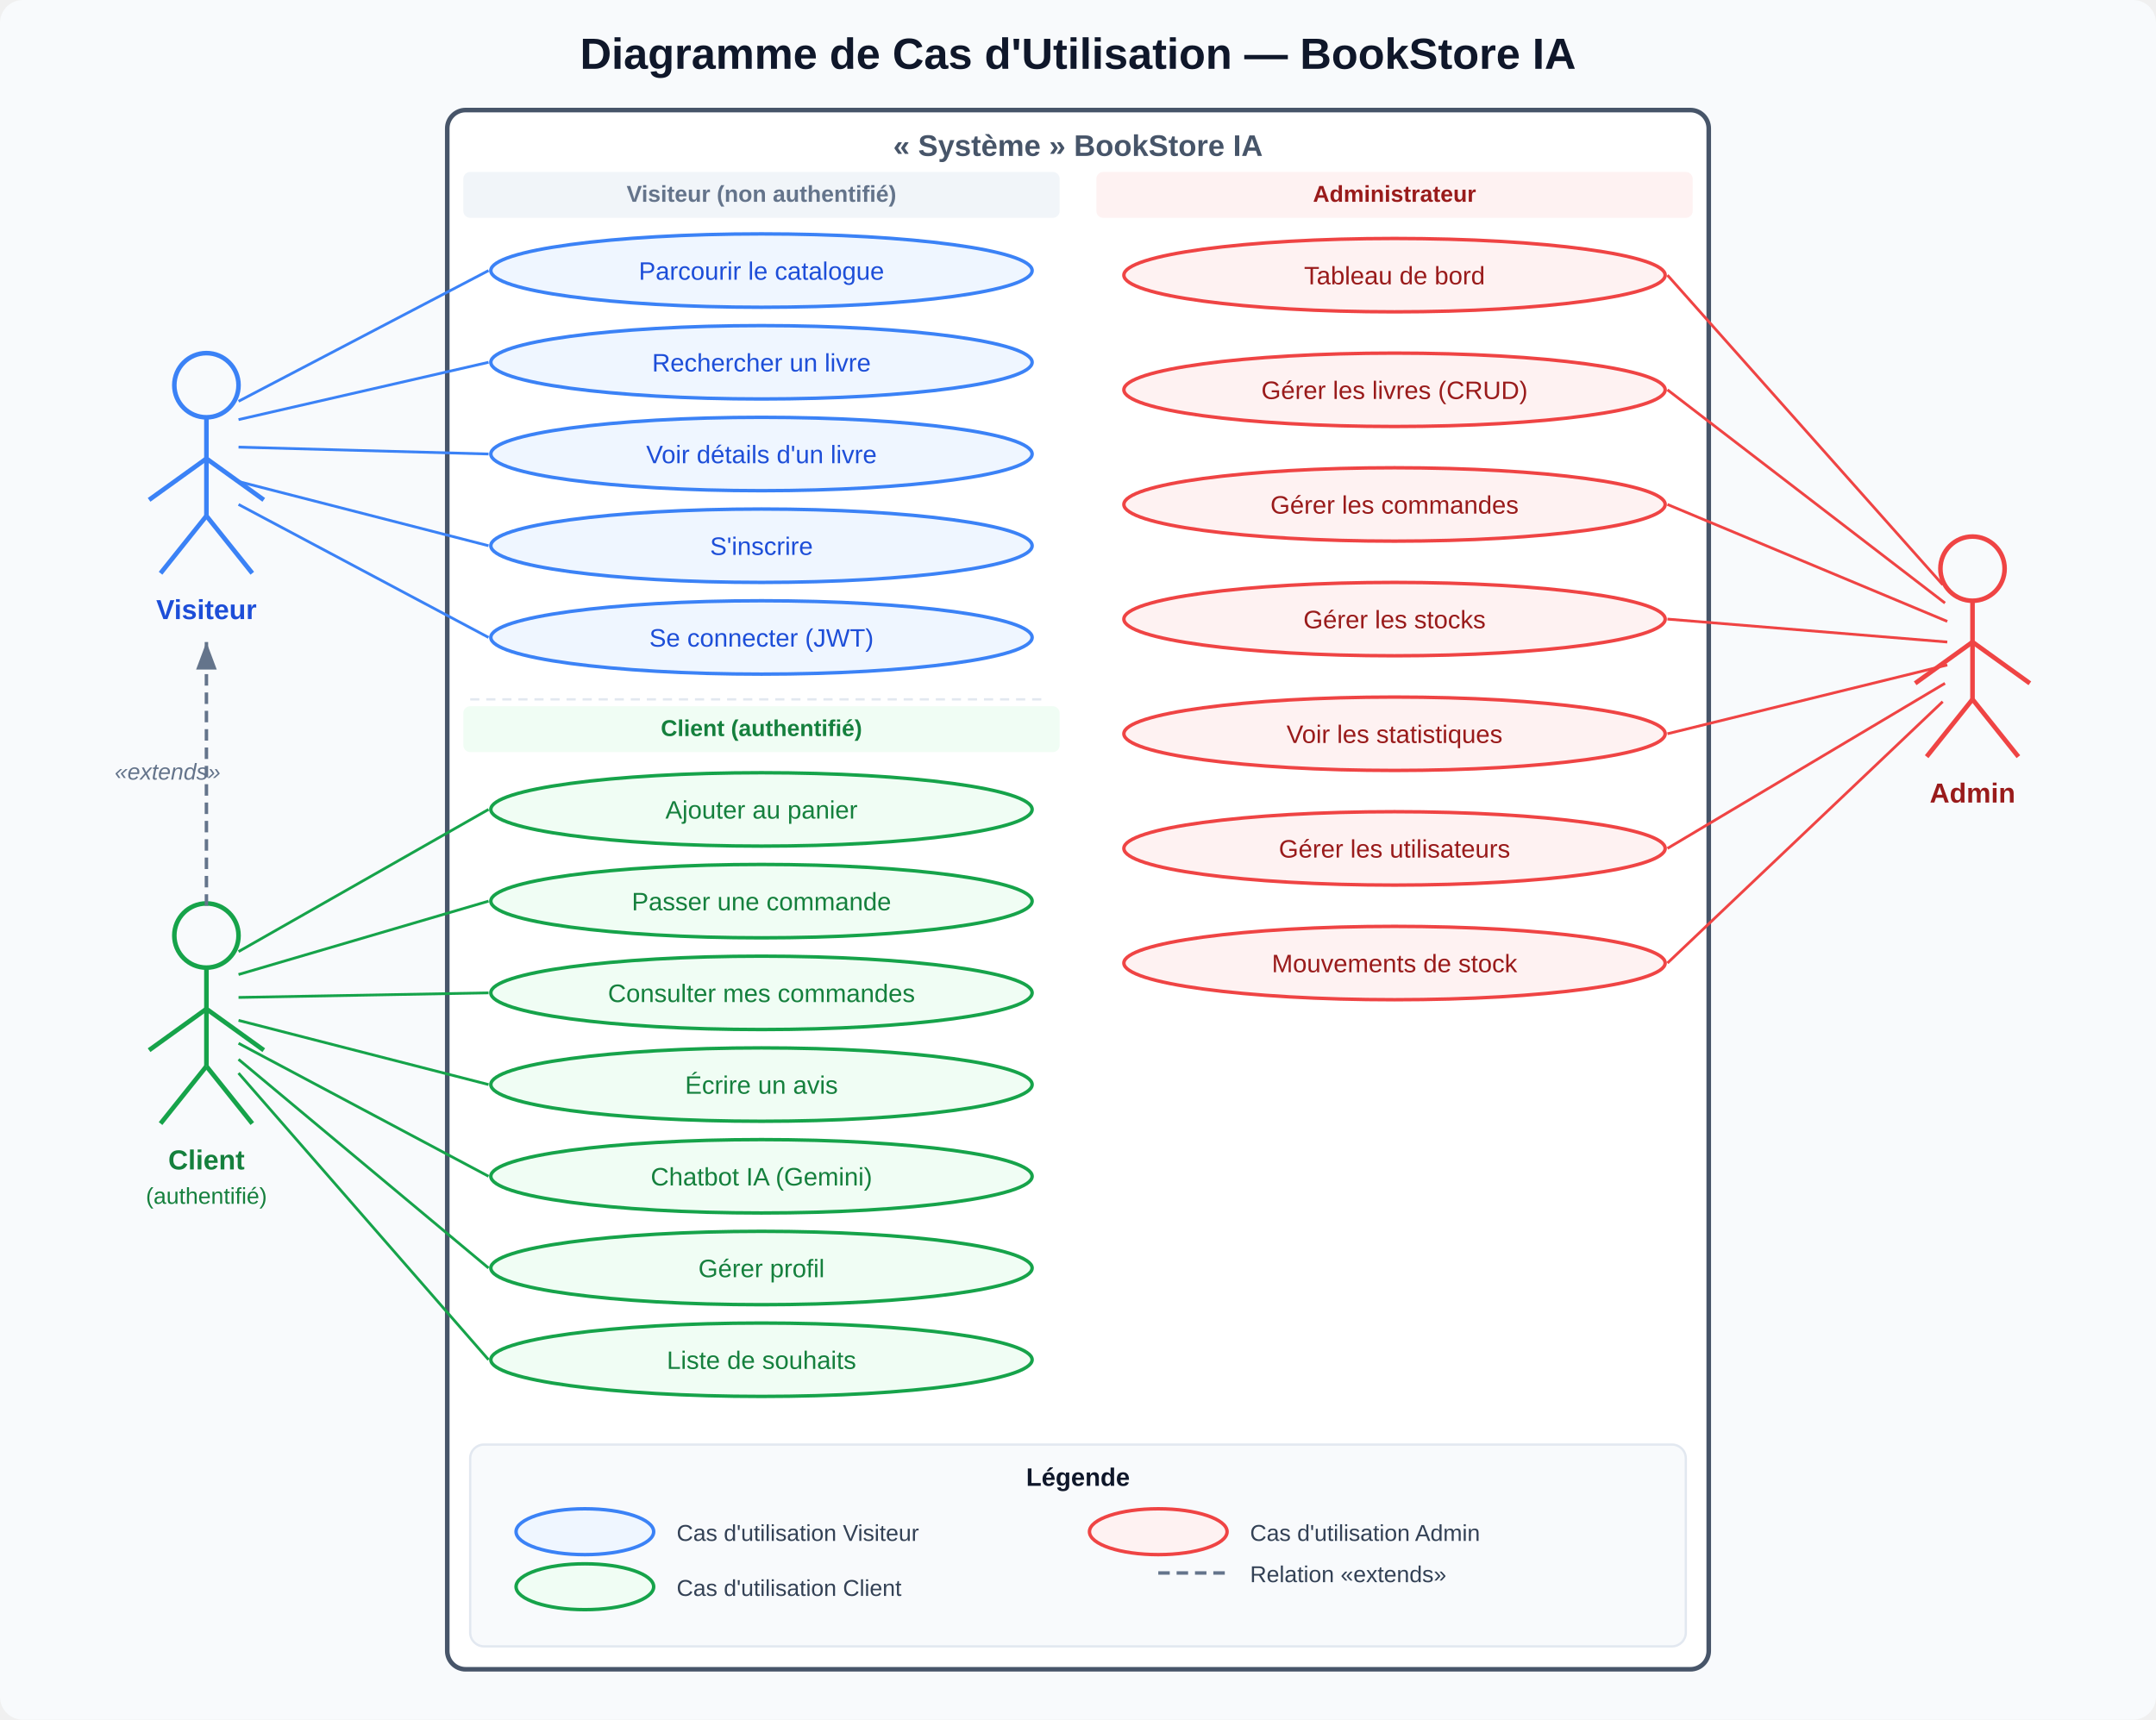
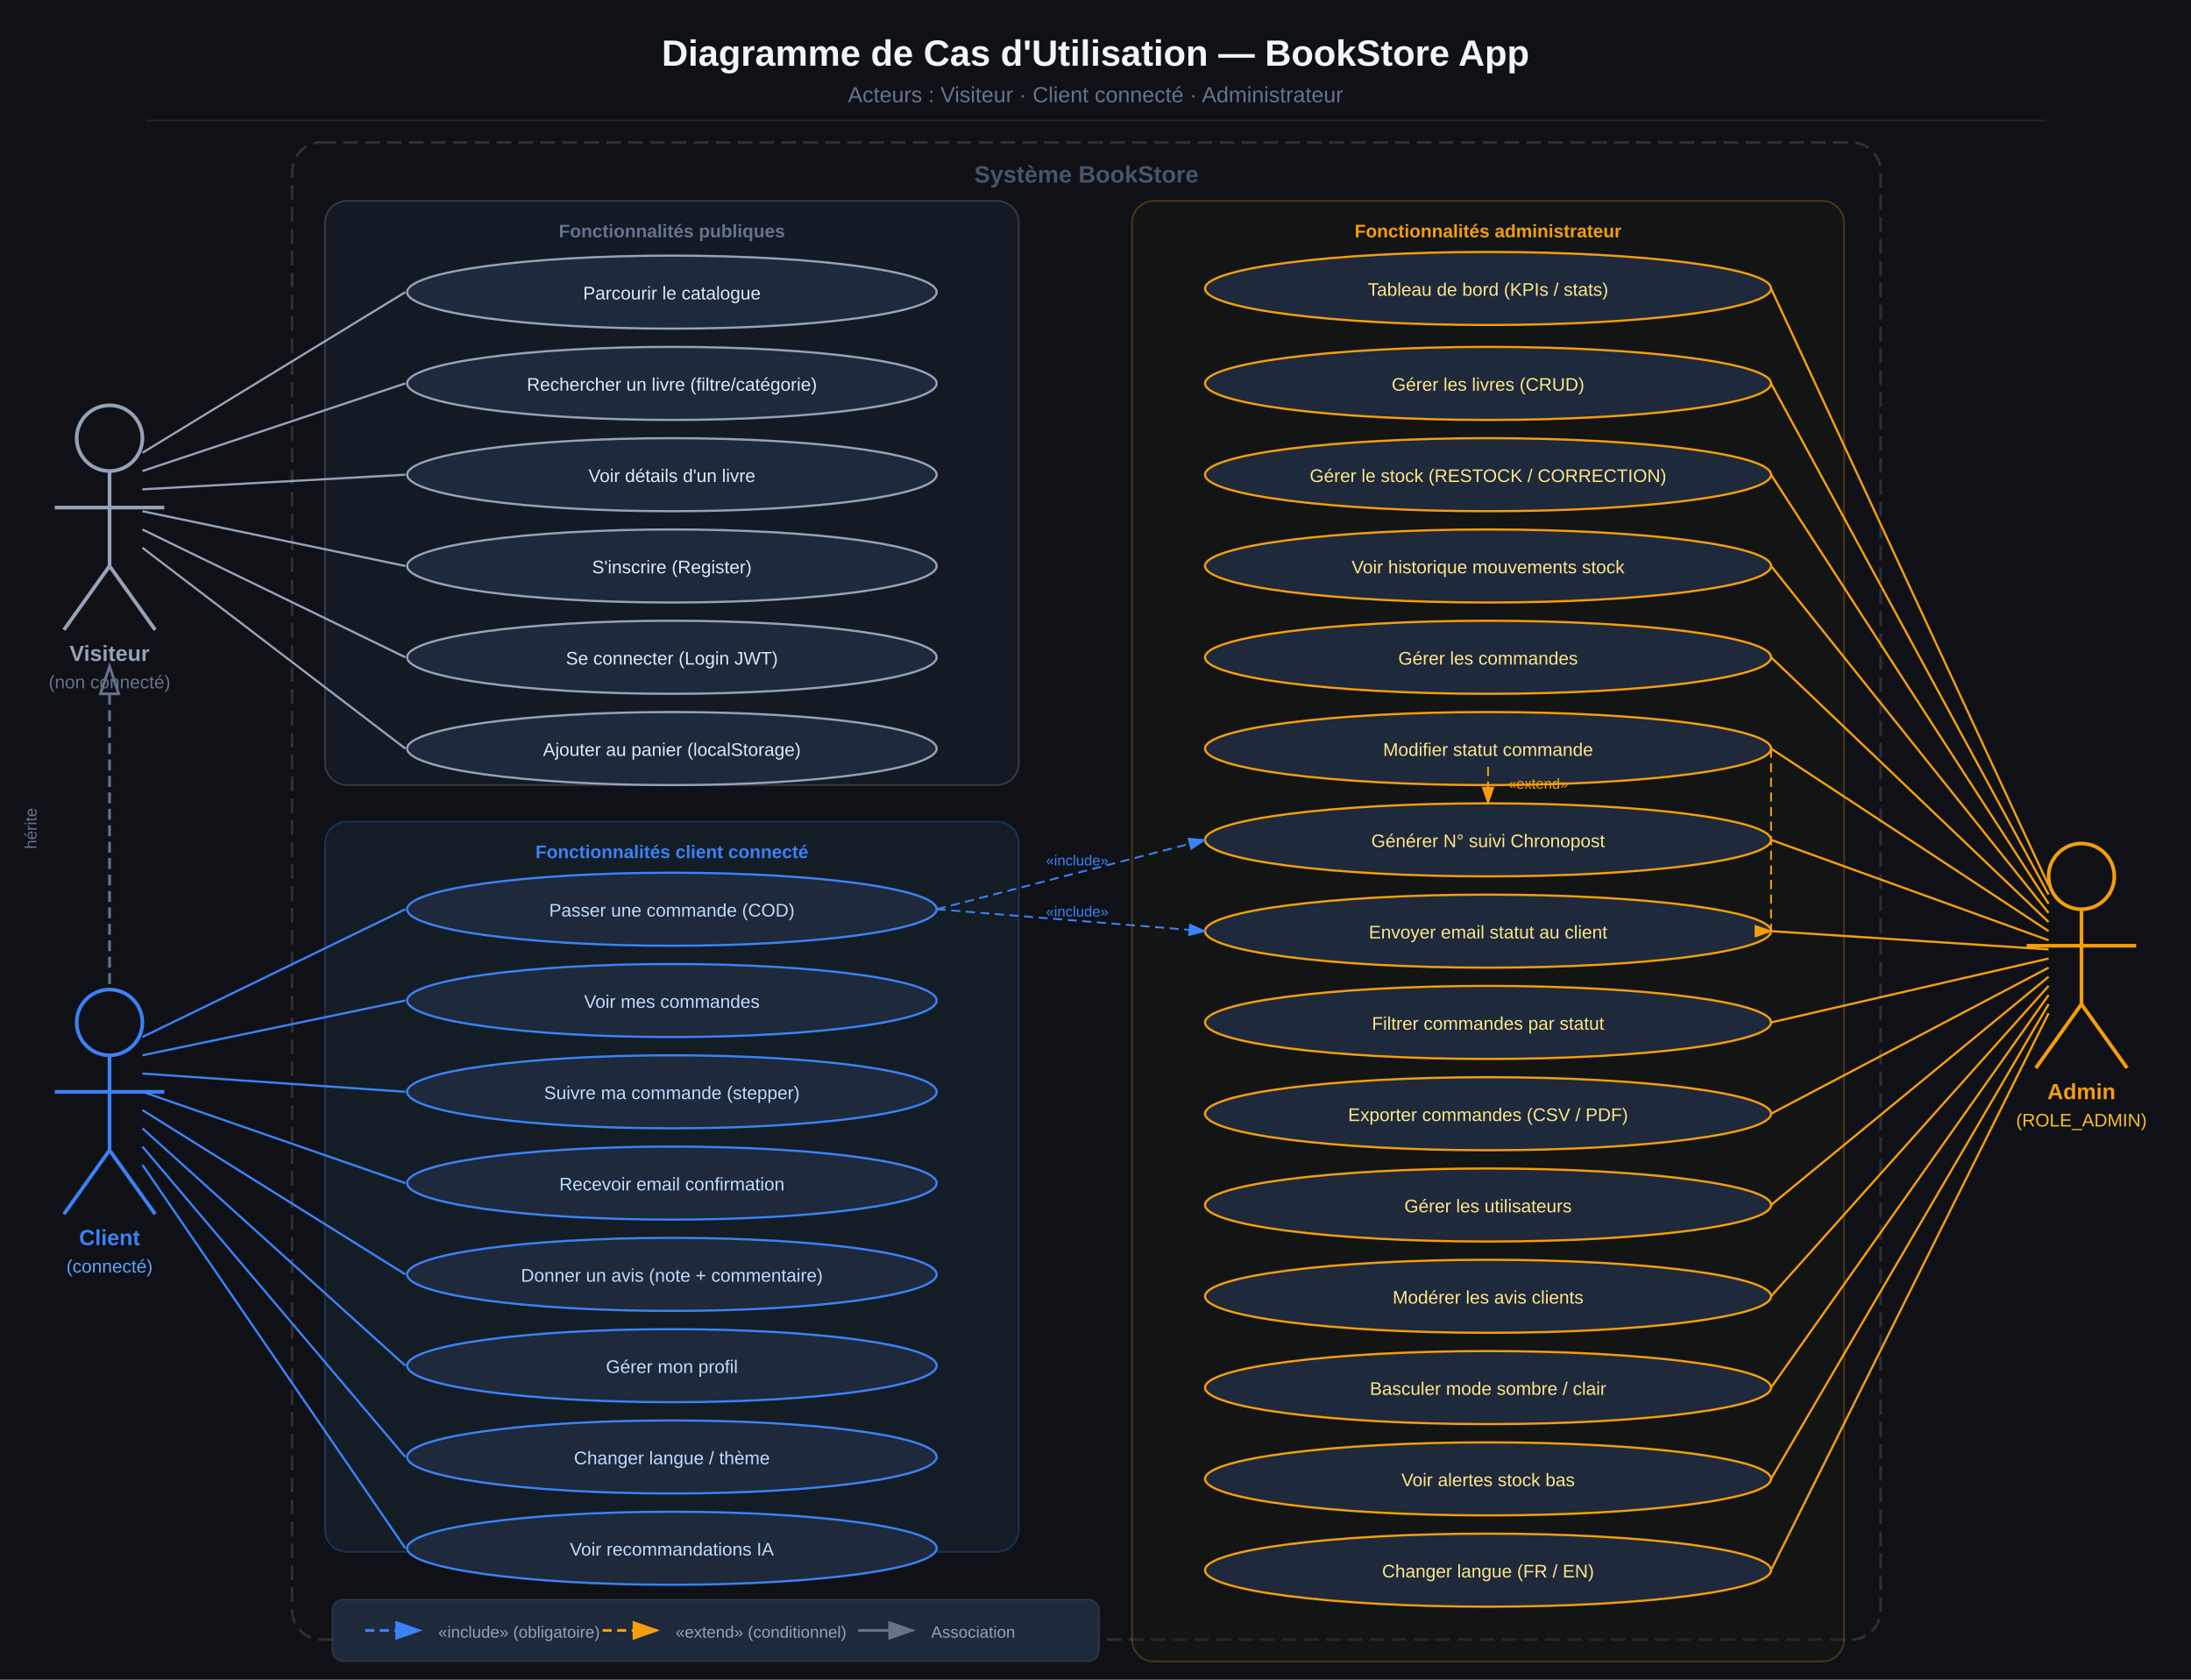
- <svg xmlns="http://www.w3.org/2000/svg" width="940" height="750" font-family="Segoe UI, Arial, sans-serif">
-   <rect width="940" height="750" fill="#f8fafc" rx="10" />
-   <text x="470" y="30" text-anchor="middle" font-size="19" font-weight="bold" fill="#0f172a">Diagramme de Cas d'Utilisation — BookStore IA</text>
-   <rect x="195" y="48" width="550" height="680" rx="8" fill="white" stroke="#475569" stroke-width="2" />
-   <text x="470" y="68" text-anchor="middle" font-size="13" font-weight="bold" fill="#475569">« Système »  BookStore IA</text>
-   <rect x="202" y="75" width="260" height="20" rx="3" fill="#f1f5f9" />
-   <text x="332" y="88" text-anchor="middle" font-size="10" fill="#64748b" font-weight="bold">Visiteur (non authentifié)</text>
-   <ellipse cx="332" cy="118" rx="118" ry="16" fill="#eff6ff" stroke="#3b82f6" stroke-width="1.5" />
-   <text x="332" y="122" text-anchor="middle" font-size="11" fill="#1d4ed8">Parcourir le catalogue</text>
-   <ellipse cx="332" cy="158" rx="118" ry="16" fill="#eff6ff" stroke="#3b82f6" stroke-width="1.5" />
-   <text x="332" y="162" text-anchor="middle" font-size="11" fill="#1d4ed8">Rechercher un livre</text>
-   <ellipse cx="332" cy="198" rx="118" ry="16" fill="#eff6ff" stroke="#3b82f6" stroke-width="1.5" />
-   <text x="332" y="202" text-anchor="middle" font-size="11" fill="#1d4ed8">Voir détails d'un livre</text>
-   <ellipse cx="332" cy="238" rx="118" ry="16" fill="#eff6ff" stroke="#3b82f6" stroke-width="1.5" />
-   <text x="332" y="242" text-anchor="middle" font-size="11" fill="#1d4ed8">S'inscrire</text>
-   <ellipse cx="332" cy="278" rx="118" ry="16" fill="#eff6ff" stroke="#3b82f6" stroke-width="1.5" />
-   <text x="332" y="282" text-anchor="middle" font-size="11" fill="#1d4ed8">Se connecter (JWT)</text>
-   <line x1="205" y1="305" x2="455" y2="305" stroke="#e2e8f0" stroke-width="1" stroke-dasharray="4,3" />
-   <rect x="202" y="308" width="260" height="20" rx="3" fill="#f0fdf4" />
-   <text x="332" y="321" text-anchor="middle" font-size="10" fill="#15803d" font-weight="bold">Client (authentifié)</text>
-   <ellipse cx="332" cy="353" rx="118" ry="16" fill="#f0fdf4" stroke="#16a34a" stroke-width="1.5" />
-   <text x="332" y="357" text-anchor="middle" font-size="11" fill="#15803d">Ajouter au panier</text>
-   <ellipse cx="332" cy="393" rx="118" ry="16" fill="#f0fdf4" stroke="#16a34a" stroke-width="1.5" />
-   <text x="332" y="397" text-anchor="middle" font-size="11" fill="#15803d">Passer une commande</text>
-   <ellipse cx="332" cy="433" rx="118" ry="16" fill="#f0fdf4" stroke="#16a34a" stroke-width="1.5" />
-   <text x="332" y="437" text-anchor="middle" font-size="11" fill="#15803d">Consulter mes commandes</text>
-   <ellipse cx="332" cy="473" rx="118" ry="16" fill="#f0fdf4" stroke="#16a34a" stroke-width="1.5" />
-   <text x="332" y="477" text-anchor="middle" font-size="11" fill="#15803d">Écrire un avis</text>
-   <ellipse cx="332" cy="513" rx="118" ry="16" fill="#f0fdf4" stroke="#16a34a" stroke-width="1.5" />
-   <text x="332" y="517" text-anchor="middle" font-size="11" fill="#15803d">Chatbot IA (Gemini)</text>
-   <ellipse cx="332" cy="553" rx="118" ry="16" fill="#f0fdf4" stroke="#16a34a" stroke-width="1.5" />
-   <text x="332" y="557" text-anchor="middle" font-size="11" fill="#15803d">Gérer profil</text>
-   <ellipse cx="332" cy="593" rx="118" ry="16" fill="#f0fdf4" stroke="#16a34a" stroke-width="1.5" />
-   <text x="332" y="597" text-anchor="middle" font-size="11" fill="#15803d">Liste de souhaits</text>
-   <rect x="478" y="75" width="260" height="20" rx="3" fill="#fef2f2" />
-   <text x="608" y="88" text-anchor="middle" font-size="10" fill="#991b1b" font-weight="bold">Administrateur</text>
-   <ellipse cx="608" cy="120" rx="118" ry="16" fill="#fef2f2" stroke="#ef4444" stroke-width="1.5" />
-   <text x="608" y="124" text-anchor="middle" font-size="11" fill="#991b1b">Tableau de bord</text>
-   <ellipse cx="608" cy="170" rx="118" ry="16" fill="#fef2f2" stroke="#ef4444" stroke-width="1.5" />
-   <text x="608" y="174" text-anchor="middle" font-size="11" fill="#991b1b">Gérer les livres (CRUD)</text>
-   <ellipse cx="608" cy="220" rx="118" ry="16" fill="#fef2f2" stroke="#ef4444" stroke-width="1.5" />
-   <text x="608" y="224" text-anchor="middle" font-size="11" fill="#991b1b">Gérer les commandes</text>
-   <ellipse cx="608" cy="270" rx="118" ry="16" fill="#fef2f2" stroke="#ef4444" stroke-width="1.5" />
-   <text x="608" y="274" text-anchor="middle" font-size="11" fill="#991b1b">Gérer les stocks</text>
-   <ellipse cx="608" cy="320" rx="118" ry="16" fill="#fef2f2" stroke="#ef4444" stroke-width="1.5" />
-   <text x="608" y="324" text-anchor="middle" font-size="11" fill="#991b1b">Voir les statistiques</text>
-   <ellipse cx="608" cy="370" rx="118" ry="16" fill="#fef2f2" stroke="#ef4444" stroke-width="1.5" />
-   <text x="608" y="374" text-anchor="middle" font-size="11" fill="#991b1b">Gérer les utilisateurs</text>
-   <ellipse cx="608" cy="420" rx="118" ry="16" fill="#fef2f2" stroke="#ef4444" stroke-width="1.5" />
-   <text x="608" y="424" text-anchor="middle" font-size="11" fill="#991b1b">Mouvements de stock</text>
-   <circle cx="90" cy="168" r="14" fill="none" stroke="#3b82f6" stroke-width="2" />
-   <line x1="90" y1="182" x2="90" y2="225" stroke="#3b82f6" stroke-width="2" />
-   <line x1="90" y1="200" x2="65" y2="218" stroke="#3b82f6" stroke-width="2" />
-   <line x1="90" y1="200" x2="115" y2="218" stroke="#3b82f6" stroke-width="2" />
-   <line x1="90" y1="225" x2="70" y2="250" stroke="#3b82f6" stroke-width="2" />
-   <line x1="90" y1="225" x2="110" y2="250" stroke="#3b82f6" stroke-width="2" />
-   <text x="90" y="270" text-anchor="middle" font-size="12" font-weight="bold" fill="#1d4ed8">Visiteur</text>
-   <circle cx="90" cy="408" r="14" fill="none" stroke="#16a34a" stroke-width="2" />
-   <line x1="90" y1="422" x2="90" y2="465" stroke="#16a34a" stroke-width="2" />
-   <line x1="90" y1="440" x2="65" y2="458" stroke="#16a34a" stroke-width="2" />
-   <line x1="90" y1="440" x2="115" y2="458" stroke="#16a34a" stroke-width="2" />
-   <line x1="90" y1="465" x2="70" y2="490" stroke="#16a34a" stroke-width="2" />
-   <line x1="90" y1="465" x2="110" y2="490" stroke="#16a34a" stroke-width="2" />
-   <text x="90" y="510" text-anchor="middle" font-size="12" font-weight="bold" fill="#15803d">Client</text>
-   <text x="90" y="525" text-anchor="middle" font-size="10" fill="#15803d">(authentifié)</text>
-   <circle cx="860" cy="248" r="14" fill="none" stroke="#ef4444" stroke-width="2" />
-   <line x1="860" y1="262" x2="860" y2="305" stroke="#ef4444" stroke-width="2" />
-   <line x1="860" y1="280" x2="835" y2="298" stroke="#ef4444" stroke-width="2" />
-   <line x1="860" y1="280" x2="885" y2="298" stroke="#ef4444" stroke-width="2" />
-   <line x1="860" y1="305" x2="840" y2="330" stroke="#ef4444" stroke-width="2" />
-   <line x1="860" y1="305" x2="880" y2="330" stroke="#ef4444" stroke-width="2" />
-   <text x="860" y="350" text-anchor="middle" font-size="12" font-weight="bold" fill="#991b1b">Admin</text>
-   <line x1="104" y1="175" x2="213" y2="118" stroke="#3b82f6" stroke-width="1.2" />
-   <line x1="104" y1="183" x2="213" y2="158" stroke="#3b82f6" stroke-width="1.2" />
-   <line x1="104" y1="195" x2="213" y2="198" stroke="#3b82f6" stroke-width="1.2" />
-   <line x1="104" y1="210" x2="213" y2="238" stroke="#3b82f6" stroke-width="1.2" />
-   <line x1="104" y1="220" x2="213" y2="278" stroke="#3b82f6" stroke-width="1.2" />
-   <line x1="104" y1="415" x2="213" y2="353" stroke="#16a34a" stroke-width="1.2" />
-   <line x1="104" y1="425" x2="213" y2="393" stroke="#16a34a" stroke-width="1.2" />
-   <line x1="104" y1="435" x2="213" y2="433" stroke="#16a34a" stroke-width="1.2" />
-   <line x1="104" y1="445" x2="213" y2="473" stroke="#16a34a" stroke-width="1.2" />
-   <line x1="104" y1="455" x2="213" y2="513" stroke="#16a34a" stroke-width="1.2" />
-   <line x1="104" y1="462" x2="213" y2="553" stroke="#16a34a" stroke-width="1.2" />
-   <line x1="104" y1="468" x2="213" y2="593" stroke="#16a34a" stroke-width="1.2" />
-   <line x1="90" y1="395" x2="90" y2="280" stroke="#64748b" stroke-width="1.5" stroke-dasharray="5,3" marker-end="url(#arr-extend)" />
-   <text x="50" y="340" font-size="10" fill="#64748b" font-style="italic">«extends»</text>
+ <svg xmlns="http://www.w3.org/2000/svg" viewBox="0 0 1200 920" font-family="Segoe UI, Arial, sans-serif">
  <defs>
-     <marker id="arr-extend" markerWidth="8" markerHeight="6" refX="8" refY="3" orient="auto">
-       <polygon points="0 0,8 3,0 6" fill="#64748b" />
+     <marker id="arr" markerWidth="10" markerHeight="7" refX="9" refY="3.5" orient="auto">
+       <polygon points="0 0,10 3.5,0 7" fill="#64748b" />
+     </marker>
+     <marker id="arr-inc" markerWidth="10" markerHeight="7" refX="9" refY="3.5" orient="auto">
+       <polygon points="0 0,10 3.5,0 7" fill="#3b82f6" />
+     </marker>
+     <marker id="arr-ext" markerWidth="10" markerHeight="7" refX="9" refY="3.5" orient="auto">
+       <polygon points="0 0,10 3.5,0 7" fill="#f59e0b" />
    </marker>
  </defs>
-   <line x1="847" y1="255" x2="727" y2="120" stroke="#ef4444" stroke-width="1.2" />
-   <line x1="848" y1="263" x2="727" y2="170" stroke="#ef4444" stroke-width="1.2" />
-   <line x1="849" y1="271" x2="727" y2="220" stroke="#ef4444" stroke-width="1.2" />
-   <line x1="849" y1="280" x2="727" y2="270" stroke="#ef4444" stroke-width="1.2" />
-   <line x1="849" y1="290" x2="727" y2="320" stroke="#ef4444" stroke-width="1.2" />
-   <line x1="848" y1="298" x2="727" y2="370" stroke="#ef4444" stroke-width="1.2" />
-   <line x1="847" y1="306" x2="727" y2="420" stroke="#ef4444" stroke-width="1.2" />
-   <rect x="205" y="630" width="530" height="88" rx="6" fill="#f8fafc" stroke="#e2e8f0" stroke-width="1" />
-   <text x="470" y="648" text-anchor="middle" font-size="11" font-weight="bold" fill="#0f172a">Légende</text>
-   <ellipse cx="255" cy="668" rx="30" ry="10" fill="#eff6ff" stroke="#3b82f6" stroke-width="1.5" />
-   <text x="295" y="672" font-size="10" fill="#334155">Cas d'utilisation Visiteur</text>
-   <ellipse cx="255" cy="692" rx="30" ry="10" fill="#f0fdf4" stroke="#16a34a" stroke-width="1.5" />
-   <text x="295" y="696" font-size="10" fill="#334155">Cas d'utilisation Client</text>
-   <ellipse cx="505" cy="668" rx="30" ry="10" fill="#fef2f2" stroke="#ef4444" stroke-width="1.5" />
-   <text x="545" y="672" font-size="10" fill="#334155">Cas d'utilisation Admin</text>
-   <line x1="505" y1="686" x2="535" y2="686" stroke="#64748b" stroke-width="1.5" stroke-dasharray="5,3" />
-   <text x="545" y="690" font-size="10" fill="#334155">Relation «extends»</text>
+   <rect width="1200" height="920" fill="#0f1117" />
+   <text x="600" y="36" text-anchor="middle" font-size="20" font-weight="bold" fill="#f1f5f9">Diagramme de Cas d'Utilisation — BookStore App</text>
+   <text x="600" y="56" text-anchor="middle" font-size="12" fill="#64748b">Acteurs : Visiteur · Client connecté · Administrateur</text>
+   <line x1="80" y1="66" x2="1120" y2="66" stroke="#ffffff15" stroke-width="1" />
+   <rect x="160" y="78" width="870" height="820" rx="16" fill="none" stroke="#ffffff20" stroke-width="1.5" stroke-dasharray="8,4" />
+   <text x="595" y="100" text-anchor="middle" font-size="13" font-weight="bold" fill="#475569">Système BookStore</text>
+   <circle cx="60" cy="240" r="18" fill="none" stroke="#94a3b8" stroke-width="2" />
+   <line x1="60" y1="258" x2="60" y2="310" stroke="#94a3b8" stroke-width="2" />
+   <line x1="30" y1="278" x2="90" y2="278" stroke="#94a3b8" stroke-width="2" />
+   <line x1="60" y1="310" x2="35" y2="345" stroke="#94a3b8" stroke-width="2" />
+   <line x1="60" y1="310" x2="85" y2="345" stroke="#94a3b8" stroke-width="2" />
+   <text x="60" y="362" text-anchor="middle" font-size="12" font-weight="bold" fill="#94a3b8">Visiteur</text>
+   <text x="60" y="377" text-anchor="middle" font-size="10" fill="#64748b">(non connecté)</text>
+   <circle cx="60" cy="560" r="18" fill="none" stroke="#3b82f6" stroke-width="2" />
+   <line x1="60" y1="578" x2="60" y2="630" stroke="#3b82f6" stroke-width="2" />
+   <line x1="30" y1="598" x2="90" y2="598" stroke="#3b82f6" stroke-width="2" />
+   <line x1="60" y1="630" x2="35" y2="665" stroke="#3b82f6" stroke-width="2" />
+   <line x1="60" y1="630" x2="85" y2="665" stroke="#3b82f6" stroke-width="2" />
+   <text x="60" y="682" text-anchor="middle" font-size="12" font-weight="bold" fill="#3b82f6">Client</text>
+   <text x="60" y="697" text-anchor="middle" font-size="10" fill="#60a5fa">(connecté)</text>
+   <circle cx="1140" cy="480" r="18" fill="none" stroke="#f59e0b" stroke-width="2" />
+   <line x1="1140" y1="498" x2="1140" y2="550" stroke="#f59e0b" stroke-width="2" />
+   <line x1="1110" y1="518" x2="1170" y2="518" stroke="#f59e0b" stroke-width="2" />
+   <line x1="1140" y1="550" x2="1115" y2="585" stroke="#f59e0b" stroke-width="2" />
+   <line x1="1140" y1="550" x2="1165" y2="585" stroke="#f59e0b" stroke-width="2" />
+   <text x="1140" y="602" text-anchor="middle" font-size="12" font-weight="bold" fill="#f59e0b">Admin</text>
+   <text x="1140" y="617" text-anchor="middle" font-size="10" fill="#fbbf24">(ROLE_ADMIN)</text>
+   <rect x="178" y="110" width="380" height="320" rx="12" fill="#1e293b60" stroke="#94a3b840" stroke-width="1" />
+   <text x="368" y="130" text-anchor="middle" font-size="10" font-weight="bold" fill="#64748b">Fonctionnalités publiques</text>
+   <ellipse cx="368" cy="160" rx="145" ry="20" fill="#1e293b" stroke="#94a3b8" stroke-width="1.2" />
+   <text x="368" y="164" text-anchor="middle" font-size="10" fill="#e2e8f0">Parcourir le catalogue</text>
+   <ellipse cx="368" cy="210" rx="145" ry="20" fill="#1e293b" stroke="#94a3b8" stroke-width="1.2" />
+   <text x="368" y="214" text-anchor="middle" font-size="10" fill="#e2e8f0">Rechercher un livre (filtre/catégorie)</text>
+   <ellipse cx="368" cy="260" rx="145" ry="20" fill="#1e293b" stroke="#94a3b8" stroke-width="1.2" />
+   <text x="368" y="264" text-anchor="middle" font-size="10" fill="#e2e8f0">Voir détails d'un livre</text>
+   <ellipse cx="368" cy="310" rx="145" ry="20" fill="#1e293b" stroke="#94a3b8" stroke-width="1.2" />
+   <text x="368" y="314" text-anchor="middle" font-size="10" fill="#e2e8f0">S'inscrire (Register)</text>
+   <ellipse cx="368" cy="360" rx="145" ry="20" fill="#1e293b" stroke="#94a3b8" stroke-width="1.2" />
+   <text x="368" y="364" text-anchor="middle" font-size="10" fill="#e2e8f0">Se connecter (Login JWT)</text>
+   <ellipse cx="368" cy="410" rx="145" ry="20" fill="#1e293b" stroke="#94a3b8" stroke-width="1.2" />
+   <text x="368" y="414" text-anchor="middle" font-size="10" fill="#e2e8f0">Ajouter au panier (localStorage)</text>
+   <rect x="178" y="450" width="380" height="400" rx="12" fill="#1e2d4060" stroke="#3b82f640" stroke-width="1" />
+   <text x="368" y="470" text-anchor="middle" font-size="10" font-weight="bold" fill="#3b82f6">Fonctionnalités client connecté</text>
+   <ellipse cx="368" cy="498" rx="145" ry="20" fill="#1e293b" stroke="#3b82f6" stroke-width="1.2" />
+   <text x="368" y="502" text-anchor="middle" font-size="10" fill="#bfdbfe">Passer une commande (COD)</text>
+   <ellipse cx="368" cy="548" rx="145" ry="20" fill="#1e293b" stroke="#3b82f6" stroke-width="1.2" />
+   <text x="368" y="552" text-anchor="middle" font-size="10" fill="#bfdbfe">Voir mes commandes</text>
+   <ellipse cx="368" cy="598" rx="145" ry="20" fill="#1e293b" stroke="#3b82f6" stroke-width="1.2" />
+   <text x="368" y="602" text-anchor="middle" font-size="10" fill="#bfdbfe">Suivre ma commande (stepper)</text>
+   <ellipse cx="368" cy="648" rx="145" ry="20" fill="#1e293b" stroke="#3b82f6" stroke-width="1.2" />
+   <text x="368" y="652" text-anchor="middle" font-size="10" fill="#bfdbfe">Recevoir email confirmation</text>
+   <ellipse cx="368" cy="698" rx="145" ry="20" fill="#1e293b" stroke="#3b82f6" stroke-width="1.2" />
+   <text x="368" y="702" text-anchor="middle" font-size="10" fill="#bfdbfe">Donner un avis (note + commentaire)</text>
+   <ellipse cx="368" cy="748" rx="145" ry="20" fill="#1e293b" stroke="#3b82f6" stroke-width="1.2" />
+   <text x="368" y="752" text-anchor="middle" font-size="10" fill="#bfdbfe">Gérer mon profil</text>
+   <ellipse cx="368" cy="798" rx="145" ry="20" fill="#1e293b" stroke="#3b82f6" stroke-width="1.2" />
+   <text x="368" y="802" text-anchor="middle" font-size="10" fill="#bfdbfe">Changer langue / thème</text>
+   <ellipse cx="368" cy="848" rx="145" ry="20" fill="#1e293b" stroke="#3b82f6" stroke-width="1.2" />
+   <text x="368" y="852" text-anchor="middle" font-size="10" fill="#bfdbfe">Voir recommandations IA</text>
+   <rect x="620" y="110" width="390" height="800" rx="12" fill="#1c1a1060" stroke="#f59e0b40" stroke-width="1" />
+   <text x="815" y="130" text-anchor="middle" font-size="10" font-weight="bold" fill="#f59e0b">Fonctionnalités administrateur</text>
+   <ellipse cx="815" cy="158" rx="155" ry="20" fill="#1e293b" stroke="#f59e0b" stroke-width="1.2" />
+   <text x="815" y="162" text-anchor="middle" font-size="10" fill="#fde68a">Tableau de bord (KPIs / stats)</text>
+   <ellipse cx="815" cy="210" rx="155" ry="20" fill="#1e293b" stroke="#f59e0b" stroke-width="1.2" />
+   <text x="815" y="214" text-anchor="middle" font-size="10" fill="#fde68a">Gérer les livres (CRUD)</text>
+   <ellipse cx="815" cy="260" rx="155" ry="20" fill="#1e293b" stroke="#f59e0b" stroke-width="1.2" />
+   <text x="815" y="264" text-anchor="middle" font-size="10" fill="#fde68a">Gérer le stock (RESTOCK / CORRECTION)</text>
+   <ellipse cx="815" cy="310" rx="155" ry="20" fill="#1e293b" stroke="#f59e0b" stroke-width="1.2" />
+   <text x="815" y="314" text-anchor="middle" font-size="10" fill="#fde68a">Voir historique mouvements stock</text>
+   <ellipse cx="815" cy="360" rx="155" ry="20" fill="#1e293b" stroke="#f59e0b" stroke-width="1.2" />
+   <text x="815" y="364" text-anchor="middle" font-size="10" fill="#fde68a">Gérer les commandes</text>
+   <ellipse cx="815" cy="410" rx="155" ry="20" fill="#1e293b" stroke="#f59e0b" stroke-width="1.2" />
+   <text x="815" y="414" text-anchor="middle" font-size="10" fill="#fde68a">Modifier statut commande</text>
+   <ellipse cx="815" cy="460" rx="155" ry="20" fill="#1e293b" stroke="#f59e0b" stroke-width="1.2" />
+   <text x="815" y="464" text-anchor="middle" font-size="10" fill="#fde68a">Générer N° suivi Chronopost</text>
+   <ellipse cx="815" cy="510" rx="155" ry="20" fill="#1e293b" stroke="#f59e0b" stroke-width="1.2" />
+   <text x="815" y="514" text-anchor="middle" font-size="10" fill="#fde68a">Envoyer email statut au client</text>
+   <ellipse cx="815" cy="560" rx="155" ry="20" fill="#1e293b" stroke="#f59e0b" stroke-width="1.2" />
+   <text x="815" y="564" text-anchor="middle" font-size="10" fill="#fde68a">Filtrer commandes par statut</text>
+   <ellipse cx="815" cy="610" rx="155" ry="20" fill="#1e293b" stroke="#f59e0b" stroke-width="1.2" />
+   <text x="815" y="614" text-anchor="middle" font-size="10" fill="#fde68a">Exporter commandes (CSV / PDF)</text>
+   <ellipse cx="815" cy="660" rx="155" ry="20" fill="#1e293b" stroke="#f59e0b" stroke-width="1.2" />
+   <text x="815" y="664" text-anchor="middle" font-size="10" fill="#fde68a">Gérer les utilisateurs</text>
+   <ellipse cx="815" cy="710" rx="155" ry="20" fill="#1e293b" stroke="#f59e0b" stroke-width="1.2" />
+   <text x="815" y="714" text-anchor="middle" font-size="10" fill="#fde68a">Modérer les avis clients</text>
+   <ellipse cx="815" cy="760" rx="155" ry="20" fill="#1e293b" stroke="#f59e0b" stroke-width="1.2" />
+   <text x="815" y="764" text-anchor="middle" font-size="10" fill="#fde68a">Basculer mode sombre / clair</text>
+   <ellipse cx="815" cy="810" rx="155" ry="20" fill="#1e293b" stroke="#f59e0b" stroke-width="1.2" />
+   <text x="815" y="814" text-anchor="middle" font-size="10" fill="#fde68a">Voir alertes stock bas</text>
+   <ellipse cx="815" cy="860" rx="155" ry="20" fill="#1e293b" stroke="#f59e0b" stroke-width="1.2" />
+   <text x="815" y="864" text-anchor="middle" font-size="10" fill="#fde68a">Changer langue (FR / EN)</text>
+   <line x1="513" y1="498" x2="660" y2="460" stroke="#3b82f6" stroke-width="1" stroke-dasharray="5,3" marker-end="url(#arr-inc)" />
+   <text x="590" y="474" font-size="8" fill="#3b82f6" text-anchor="middle">«include»</text>
+   <line x1="513" y1="498" x2="660" y2="510" stroke="#3b82f6" stroke-width="1" stroke-dasharray="5,3" marker-end="url(#arr-inc)" />
+   <text x="590" y="502" font-size="8" fill="#3b82f6" text-anchor="middle">«include»</text>
+   <line x1="815" y1="420" x2="815" y2="440" stroke="#f59e0b" stroke-width="1" stroke-dasharray="5,3" marker-end="url(#arr-ext)" />
+   <text x="826" y="432" font-size="8" fill="#f59e0b">«extend»</text>
+   <line x1="970" y1="410" x2="970" y2="510" stroke="#f59e0b" stroke-width="1" stroke-dasharray="5,3" />
+   <line x1="970" y1="510" x2="970" y2="510" stroke="#f59e0b" stroke-width="1" stroke-dasharray="5,3" marker-end="url(#arr-ext)" />
+   <line x1="78" y1="248" x2="222" y2="160" stroke="#94a3b8" stroke-width="1.2" />
+   <line x1="78" y1="258" x2="222" y2="210" stroke="#94a3b8" stroke-width="1.2" />
+   <line x1="78" y1="268" x2="222" y2="260" stroke="#94a3b8" stroke-width="1.2" />
+   <line x1="78" y1="280" x2="222" y2="310" stroke="#94a3b8" stroke-width="1.2" />
+   <line x1="78" y1="290" x2="222" y2="360" stroke="#94a3b8" stroke-width="1.2" />
+   <line x1="78" y1="300" x2="222" y2="410" stroke="#94a3b8" stroke-width="1.2" />
+   <line x1="78" y1="568" x2="222" y2="498" stroke="#3b82f6" stroke-width="1.2" />
+   <line x1="78" y1="578" x2="222" y2="548" stroke="#3b82f6" stroke-width="1.2" />
+   <line x1="78" y1="588" x2="222" y2="598" stroke="#3b82f6" stroke-width="1.2" />
+   <line x1="78" y1="598" x2="222" y2="648" stroke="#3b82f6" stroke-width="1.2" />
+   <line x1="78" y1="608" x2="222" y2="698" stroke="#3b82f6" stroke-width="1.2" />
+   <line x1="78" y1="618" x2="222" y2="748" stroke="#3b82f6" stroke-width="1.2" />
+   <line x1="78" y1="628" x2="222" y2="798" stroke="#3b82f6" stroke-width="1.2" />
+   <line x1="78" y1="638" x2="222" y2="848" stroke="#3b82f6" stroke-width="1.2" />
+   <line x1="60" y1="380" x2="60" y2="540" stroke="#64748b" stroke-width="1.5" stroke-dasharray="6,3" />
+   <polygon points="55,380,65,380,60,365" fill="none" stroke="#64748b" stroke-width="1.5" />
+   <text x="20" y="465" font-size="9" fill="#64748b" transform="rotate(-90,20,465)">hérite</text>
+   <line x1="1122" y1="485" x2="970" y2="158" stroke="#f59e0b" stroke-width="1.2" />
+   <line x1="1122" y1="490" x2="970" y2="210" stroke="#f59e0b" stroke-width="1.2" />
+   <line x1="1122" y1="495" x2="970" y2="260" stroke="#f59e0b" stroke-width="1.2" />
+   <line x1="1122" y1="500" x2="970" y2="310" stroke="#f59e0b" stroke-width="1.2" />
+   <line x1="1122" y1="505" x2="970" y2="360" stroke="#f59e0b" stroke-width="1.2" />
+   <line x1="1122" y1="510" x2="970" y2="410" stroke="#f59e0b" stroke-width="1.2" />
+   <line x1="1122" y1="515" x2="970" y2="460" stroke="#f59e0b" stroke-width="1.2" />
+   <line x1="1122" y1="520" x2="970" y2="510" stroke="#f59e0b" stroke-width="1.2" />
+   <line x1="1122" y1="525" x2="970" y2="560" stroke="#f59e0b" stroke-width="1.2" />
+   <line x1="1122" y1="530" x2="970" y2="610" stroke="#f59e0b" stroke-width="1.2" />
+   <line x1="1122" y1="535" x2="970" y2="660" stroke="#f59e0b" stroke-width="1.2" />
+   <line x1="1122" y1="540" x2="970" y2="710" stroke="#f59e0b" stroke-width="1.2" />
+   <line x1="1122" y1="545" x2="970" y2="760" stroke="#f59e0b" stroke-width="1.2" />
+   <line x1="1122" y1="550" x2="970" y2="810" stroke="#f59e0b" stroke-width="1.2" />
+   <line x1="1122" y1="555" x2="970" y2="860" stroke="#f59e0b" stroke-width="1.2" />
+   <rect x="182" y="876" width="420" height="34" rx="6" fill="#1e293b" stroke="#ffffff15" stroke-width="1" />
+   <line x1="200" y1="893" x2="230" y2="893" stroke="#3b82f6" stroke-width="1.5" stroke-dasharray="5,3" marker-end="url(#arr-inc)" />
+   <text x="240" y="897" font-size="9" fill="#94a3b8">«include» (obligatoire)</text>
+   <line x1="330" y1="893" x2="360" y2="893" stroke="#f59e0b" stroke-width="1.5" stroke-dasharray="5,3" marker-end="url(#arr-ext)" />
+   <text x="370" y="897" font-size="9" fill="#94a3b8">«extend» (conditionnel)</text>
+   <line x1="470" y1="893" x2="500" y2="893" stroke="#64748b" stroke-width="1.5" marker-end="url(#arr)" />
+   <text x="510" y="897" font-size="9" fill="#94a3b8">Association</text>
</svg>
